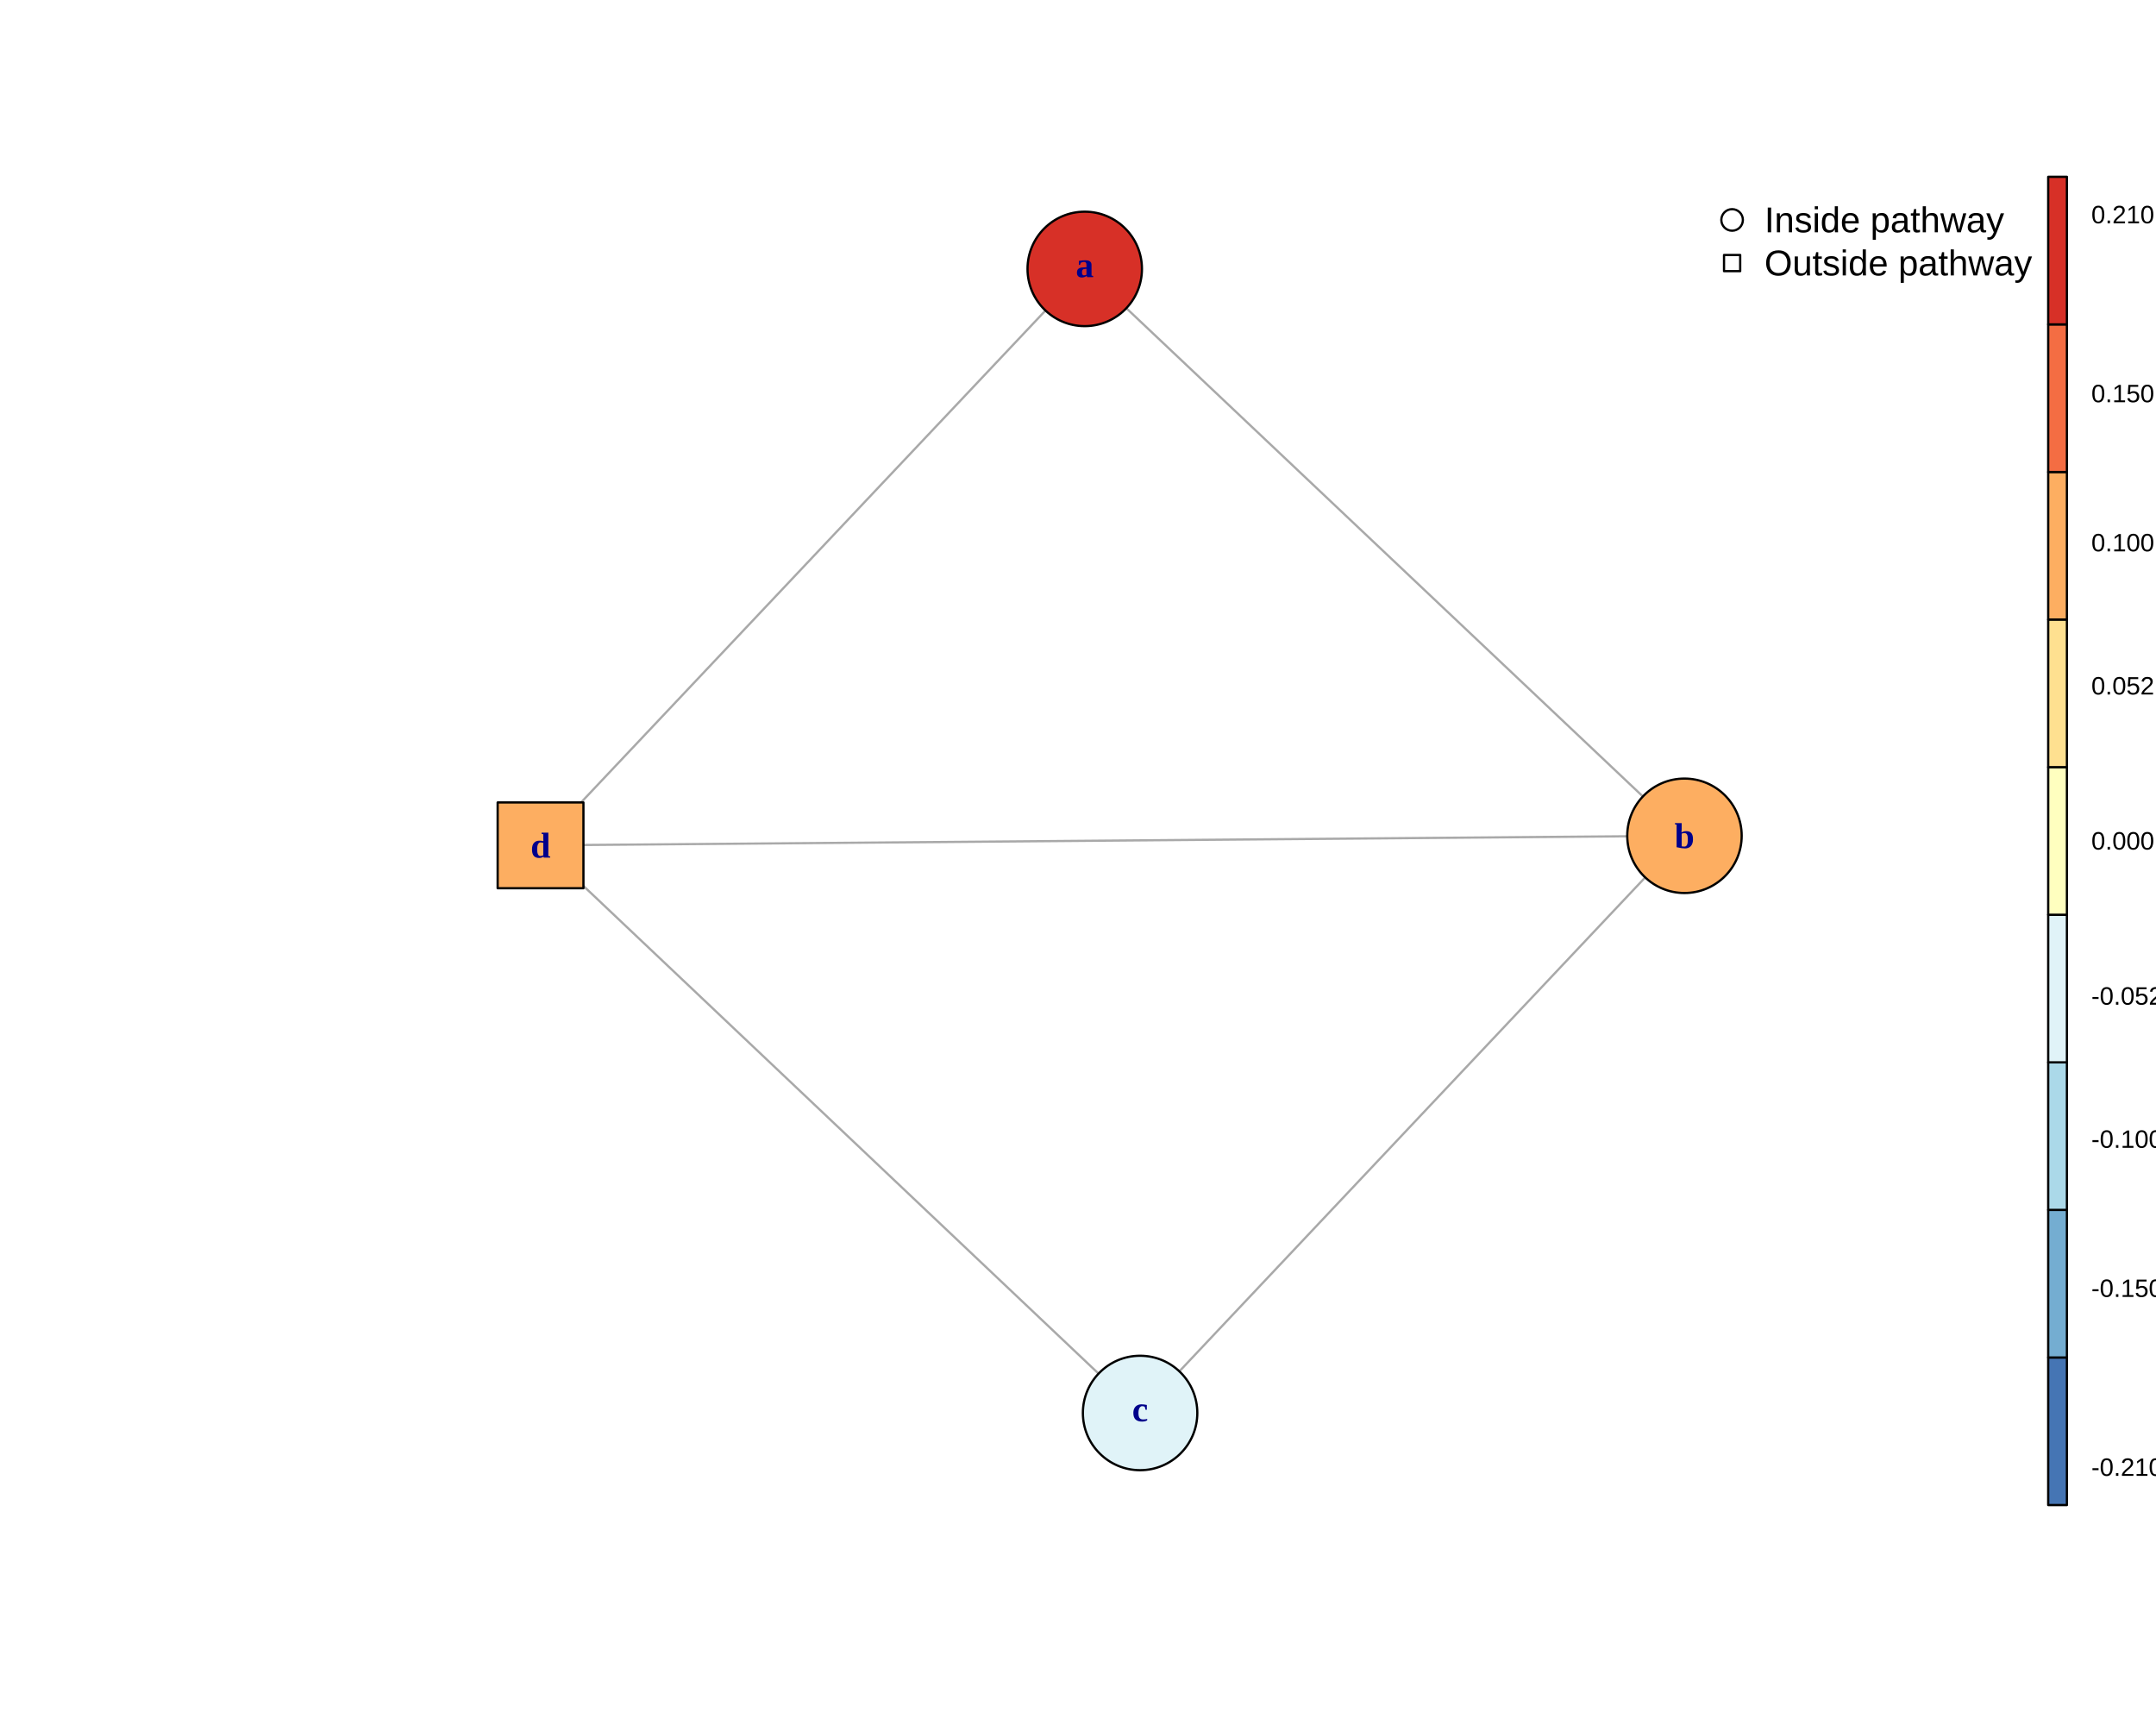
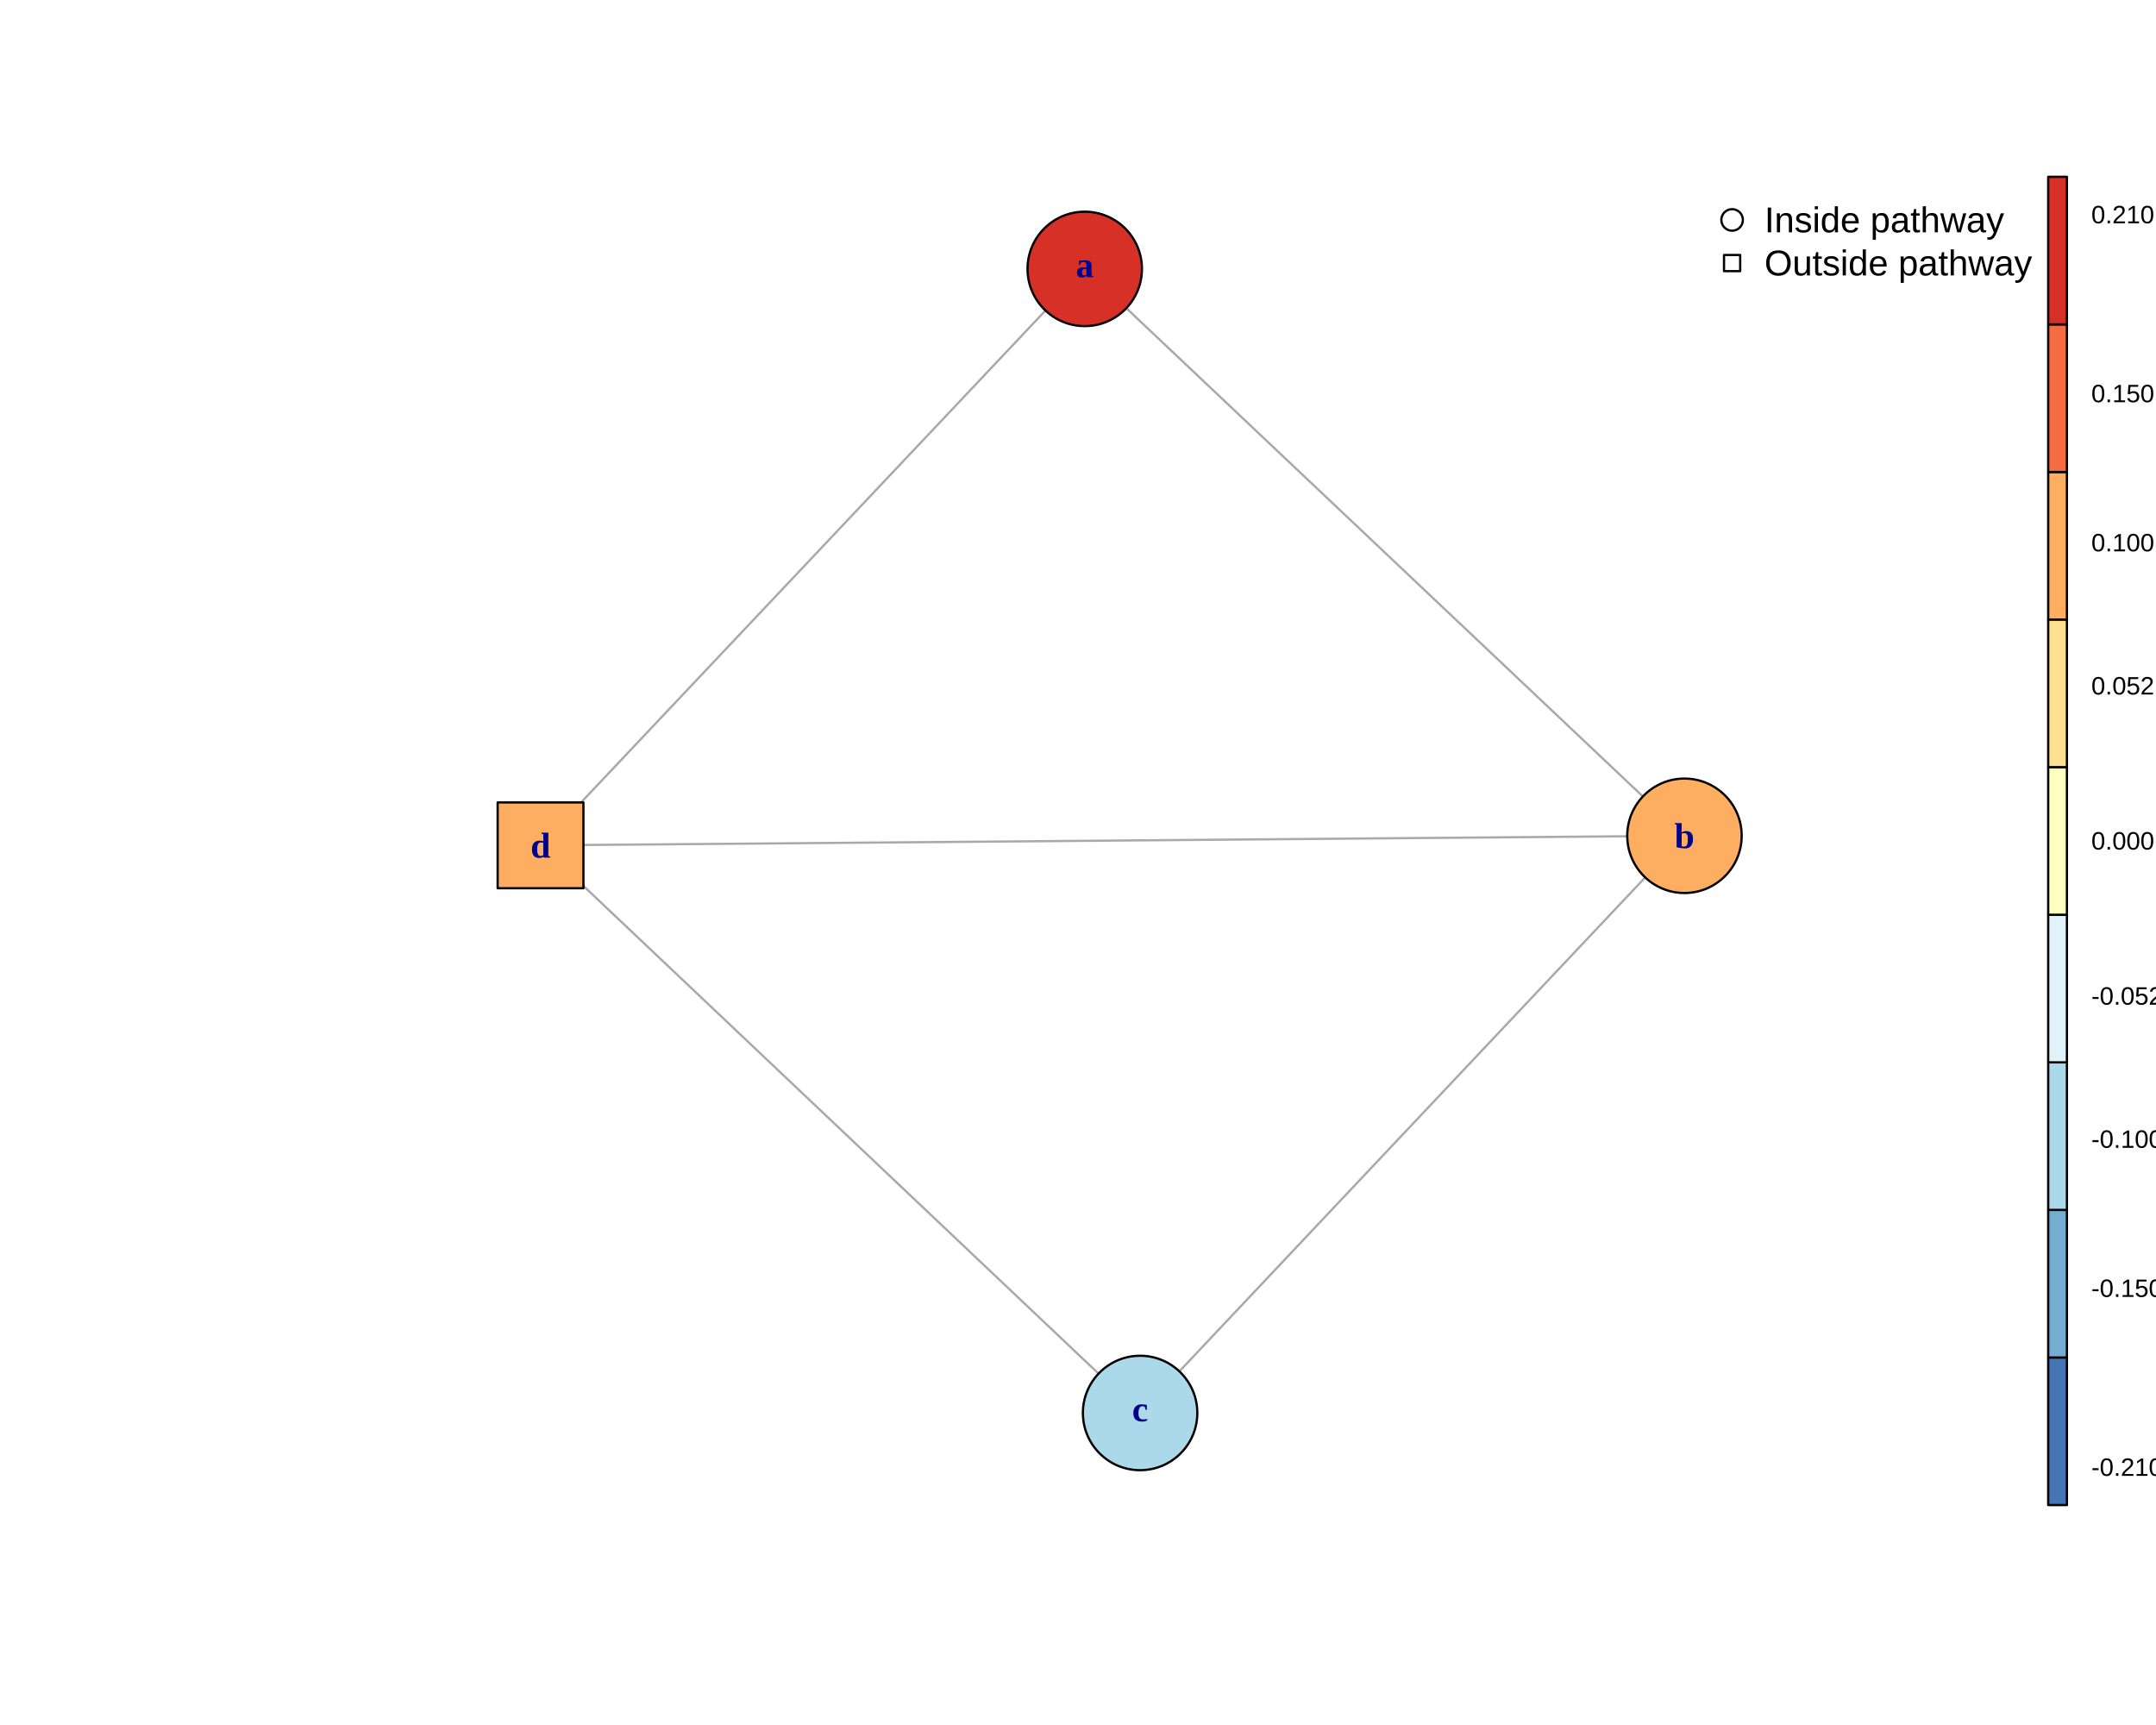
<svg xmlns="http://www.w3.org/2000/svg" viewBox="0 0 720.00 576.00">
  <defs>
    <style type="text/css">
    line, polyline, polygon, path, rect, circle {
      fill: none;
      stroke: #000000;
      stroke-linecap: round;
      stroke-linejoin: round;
      stroke-miterlimit: 10.00;
    }
  </style>
  </defs>
  <rect width="100%" height="100%" style="stroke: none; fill: #FFFFFF;" />
  <defs>
    <clipPath id="cpNTkuMDR8Njg0LjAwfDUwMi41Nnw1OS4wNA==">
      <rect x="59.04" y="59.04" width="624.96" height="443.52" />
    </clipPath>
  </defs>
  <line x1="372.67" y1="99.63" x2="552.12" y2="269.24" style="stroke-width: 0.75; stroke: #A9A9A9;" clip-path="url(#cpNTkuMDR8Njg0LjAwfDUwMi41Nnw1OS4wNA==)" />
  <line x1="352.42" y1="100.21" x2="194.04" y2="267.95" style="stroke-width: 0.75; stroke: #A9A9A9;" clip-path="url(#cpNTkuMDR8Njg0LjAwfDUwMi41Nnw1OS4wNA==)" />
  <line x1="548.20" y1="279.20" x2="194.84" y2="282.15" style="stroke-width: 0.75; stroke: #A9A9A9;" clip-path="url(#cpNTkuMDR8Njg0LjAwfDUwMi41Nnw1OS4wNA==)" />
  <line x1="552.70" y1="289.50" x2="390.57" y2="461.39" style="stroke-width: 0.75; stroke: #A9A9A9;" clip-path="url(#cpNTkuMDR8Njg0LjAwfDUwMi41Nnw1OS4wNA==)" />
  <line x1="194.84" y1="295.83" x2="370.34" y2="461.96" style="stroke-width: 0.75; stroke: #A9A9A9;" clip-path="url(#cpNTkuMDR8Njg0LjAwfDUwMi41Nnw1OS4wNA==)" />
  <circle cx="362.25" cy="89.79" r="14.33pt" style="stroke-width: 0.75; fill: #D73027;" clip-path="url(#cpNTkuMDR8Njg0LjAwfDUwMi41Nnw1OS4wNA==)" />
  <circle cx="562.53" cy="279.08" r="14.33pt" style="stroke-width: 0.75; fill: #FDAE61;" clip-path="url(#cpNTkuMDR8Njg0LjAwfDUwMi41Nnw1OS4wNA==)" />
  <rect x="166.19" y="267.95" width="28.65" height="28.65" style="stroke-width: 0.75; fill: #FDAE61;" clip-path="url(#cpNTkuMDR8Njg0LjAwfDUwMi41Nnw1OS4wNA==)" />
-   <circle cx="380.74" cy="471.81" r="14.33pt" style="stroke-width: 0.75; fill: #E0F3F8;" clip-path="url(#cpNTkuMDR8Njg0LjAwfDUwMi41Nnw1OS4wNA==)" />
+   <circle cx="380.74" cy="471.81" r="14.33pt" style="stroke-width: 0.75; fill: #ABD9E9;" clip-path="url(#cpNTkuMDR8Njg0LjAwfDUwMi41Nnw1OS4wNA==)" />
  <defs>
    <clipPath id="cpMC4wMHw3MjAuMDB8NTc2LjAwfDAuMDA=">
      <rect x="0.00" y="0.00" width="720.00" height="576.00" />
    </clipPath>
  </defs>
  <g clip-path="url(#cpMC4wMHw3MjAuMDB8NTc2LjAwfDAuMDA=)">
    <text x="359.25" y="92.54" style="font-size: 12.00px; font-weight: bold; fill: #00008B; font-family: Liberation Serif;" textLength="6.00px" lengthAdjust="spacingAndGlyphs">a</text>
  </g>
  <g clip-path="url(#cpMC4wMHw3MjAuMDB8NTc2LjAwfDAuMDA=)">
    <text x="559.19" y="283.18" style="font-size: 12.00px; font-weight: bold; fill: #00008B; font-family: Liberation Serif;" textLength="6.67px" lengthAdjust="spacingAndGlyphs">b</text>
  </g>
  <g clip-path="url(#cpMC4wMHw3MjAuMDB8NTc2LjAwfDAuMDA=)">
    <text x="177.18" y="286.37" style="font-size: 12.00px; font-weight: bold; fill: #00008B; font-family: Liberation Serif;" textLength="6.67px" lengthAdjust="spacingAndGlyphs">d</text>
  </g>
  <g clip-path="url(#cpMC4wMHw3MjAuMDB8NTc2LjAwfDAuMDA=)">
    <text x="378.08" y="474.58" style="font-size: 12.00px; font-weight: bold; fill: #00008B; font-family: Liberation Serif;" textLength="5.33px" lengthAdjust="spacingAndGlyphs">c</text>
  </g>
  <polygon points="684.00,502.56 684.00,453.28 690.25,453.28 690.25,502.56 " style="stroke-width: 0.75; fill: #4575B4;" clip-path="url(#cpMC4wMHw3MjAuMDB8NTc2LjAwfDAuMDA=)" />
  <polygon points="684.00,453.28 684.00,404.00 690.25,404.00 690.25,453.28 " style="stroke-width: 0.75; fill: #74ADD1;" clip-path="url(#cpMC4wMHw3MjAuMDB8NTc2LjAwfDAuMDA=)" />
  <polygon points="684.00,404.00 684.00,354.72 690.25,354.72 690.25,404.00 " style="stroke-width: 0.75; fill: #ABD9E9;" clip-path="url(#cpMC4wMHw3MjAuMDB8NTc2LjAwfDAuMDA=)" />
  <polygon points="684.00,354.72 684.00,305.44 690.25,305.44 690.25,354.72 " style="stroke-width: 0.75; fill: #E0F3F8;" clip-path="url(#cpMC4wMHw3MjAuMDB8NTc2LjAwfDAuMDA=)" />
  <polygon points="684.00,305.44 684.00,256.16 690.25,256.16 690.25,305.44 " style="stroke-width: 0.75; fill: #FFFFBF;" clip-path="url(#cpMC4wMHw3MjAuMDB8NTc2LjAwfDAuMDA=)" />
  <polygon points="684.00,256.16 684.00,206.88 690.25,206.88 690.25,256.16 " style="stroke-width: 0.75; fill: #FEE090;" clip-path="url(#cpMC4wMHw3MjAuMDB8NTc2LjAwfDAuMDA=)" />
  <polygon points="684.00,206.88 684.00,157.60 690.25,157.60 690.25,206.88 " style="stroke-width: 0.75; fill: #FDAE61;" clip-path="url(#cpMC4wMHw3MjAuMDB8NTc2LjAwfDAuMDA=)" />
  <polygon points="684.00,157.60 684.00,108.32 690.25,108.32 690.25,157.60 " style="stroke-width: 0.75; fill: #F46D43;" clip-path="url(#cpMC4wMHw3MjAuMDB8NTc2LjAwfDAuMDA=)" />
  <polygon points="684.00,108.32 684.00,59.04 690.25,59.04 690.25,108.32 " style="stroke-width: 0.75; fill: #D73027;" clip-path="url(#cpMC4wMHw3MjAuMDB8NTc2LjAwfDAuMDA=)" />
  <g clip-path="url(#cpMC4wMHw3MjAuMDB8NTc2LjAwfDAuMDA=)">
    <text x="698.40" y="492.81" style="font-size: 8.40px; font-family: Liberation Sans;" textLength="23.81px" lengthAdjust="spacingAndGlyphs">-0.210</text>
  </g>
  <g clip-path="url(#cpMC4wMHw3MjAuMDB8NTc2LjAwfDAuMDA=)">
    <text x="698.40" y="433.06" style="font-size: 8.40px; font-family: Liberation Sans;" textLength="23.81px" lengthAdjust="spacingAndGlyphs">-0.150</text>
  </g>
  <g clip-path="url(#cpMC4wMHw3MjAuMDB8NTc2LjAwfDAuMDA=)">
    <text x="698.40" y="383.27" style="font-size: 8.40px; font-family: Liberation Sans;" textLength="23.81px" lengthAdjust="spacingAndGlyphs">-0.100</text>
  </g>
  <g clip-path="url(#cpMC4wMHw3MjAuMDB8NTc2LjAwfDAuMDA=)">
    <text x="698.40" y="335.47" style="font-size: 8.40px; font-family: Liberation Sans;" textLength="23.81px" lengthAdjust="spacingAndGlyphs">-0.052</text>
  </g>
  <g clip-path="url(#cpMC4wMHw3MjAuMDB8NTc2LjAwfDAuMDA=)">
    <text x="698.40" y="283.68" style="font-size: 8.40px; font-family: Liberation Sans;" textLength="21.02px" lengthAdjust="spacingAndGlyphs">0.000</text>
  </g>
  <g clip-path="url(#cpMC4wMHw3MjAuMDB8NTc2LjAwfDAuMDA=)">
    <text x="698.40" y="231.90" style="font-size: 8.40px; font-family: Liberation Sans;" textLength="21.02px" lengthAdjust="spacingAndGlyphs">0.052</text>
  </g>
  <g clip-path="url(#cpMC4wMHw3MjAuMDB8NTc2LjAwfDAuMDA=)">
    <text x="698.40" y="184.10" style="font-size: 8.40px; font-family: Liberation Sans;" textLength="21.02px" lengthAdjust="spacingAndGlyphs">0.100</text>
  </g>
  <g clip-path="url(#cpMC4wMHw3MjAuMDB8NTc2LjAwfDAuMDA=)">
    <text x="698.40" y="134.31" style="font-size: 8.40px; font-family: Liberation Sans;" textLength="21.02px" lengthAdjust="spacingAndGlyphs">0.150</text>
  </g>
  <g clip-path="url(#cpMC4wMHw3MjAuMDB8NTc2LjAwfDAuMDA=)">
    <text x="698.40" y="74.56" style="font-size: 8.40px; font-family: Liberation Sans;" textLength="21.02px" lengthAdjust="spacingAndGlyphs">0.210</text>
  </g>
  <circle cx="578.44" cy="73.44" r="2.70pt" style="stroke-width: 0.75;" clip-path="url(#cpMC4wMHw3MjAuMDB8NTc2LjAwfDAuMDA=)" />
  <rect x="575.74" y="85.14" width="5.40" height="5.40" style="stroke-width: 0.75;" clip-path="url(#cpMC4wMHw3MjAuMDB8NTc2LjAwfDAuMDA=)" />
  <g clip-path="url(#cpMC4wMHw3MjAuMDB8NTc2LjAwfDAuMDA=)">
    <text x="589.24" y="77.57" style="font-size: 12.00px; font-family: Liberation Sans;" textLength="80.03px" lengthAdjust="spacingAndGlyphs">Inside pathway</text>
  </g>
  <g clip-path="url(#cpMC4wMHw3MjAuMDB8NTc2LjAwfDAuMDA=)">
    <text x="589.24" y="91.97" style="font-size: 12.00px; font-family: Liberation Sans;" textLength="89.36px" lengthAdjust="spacingAndGlyphs">Outside pathway</text>
  </g>
</svg>
